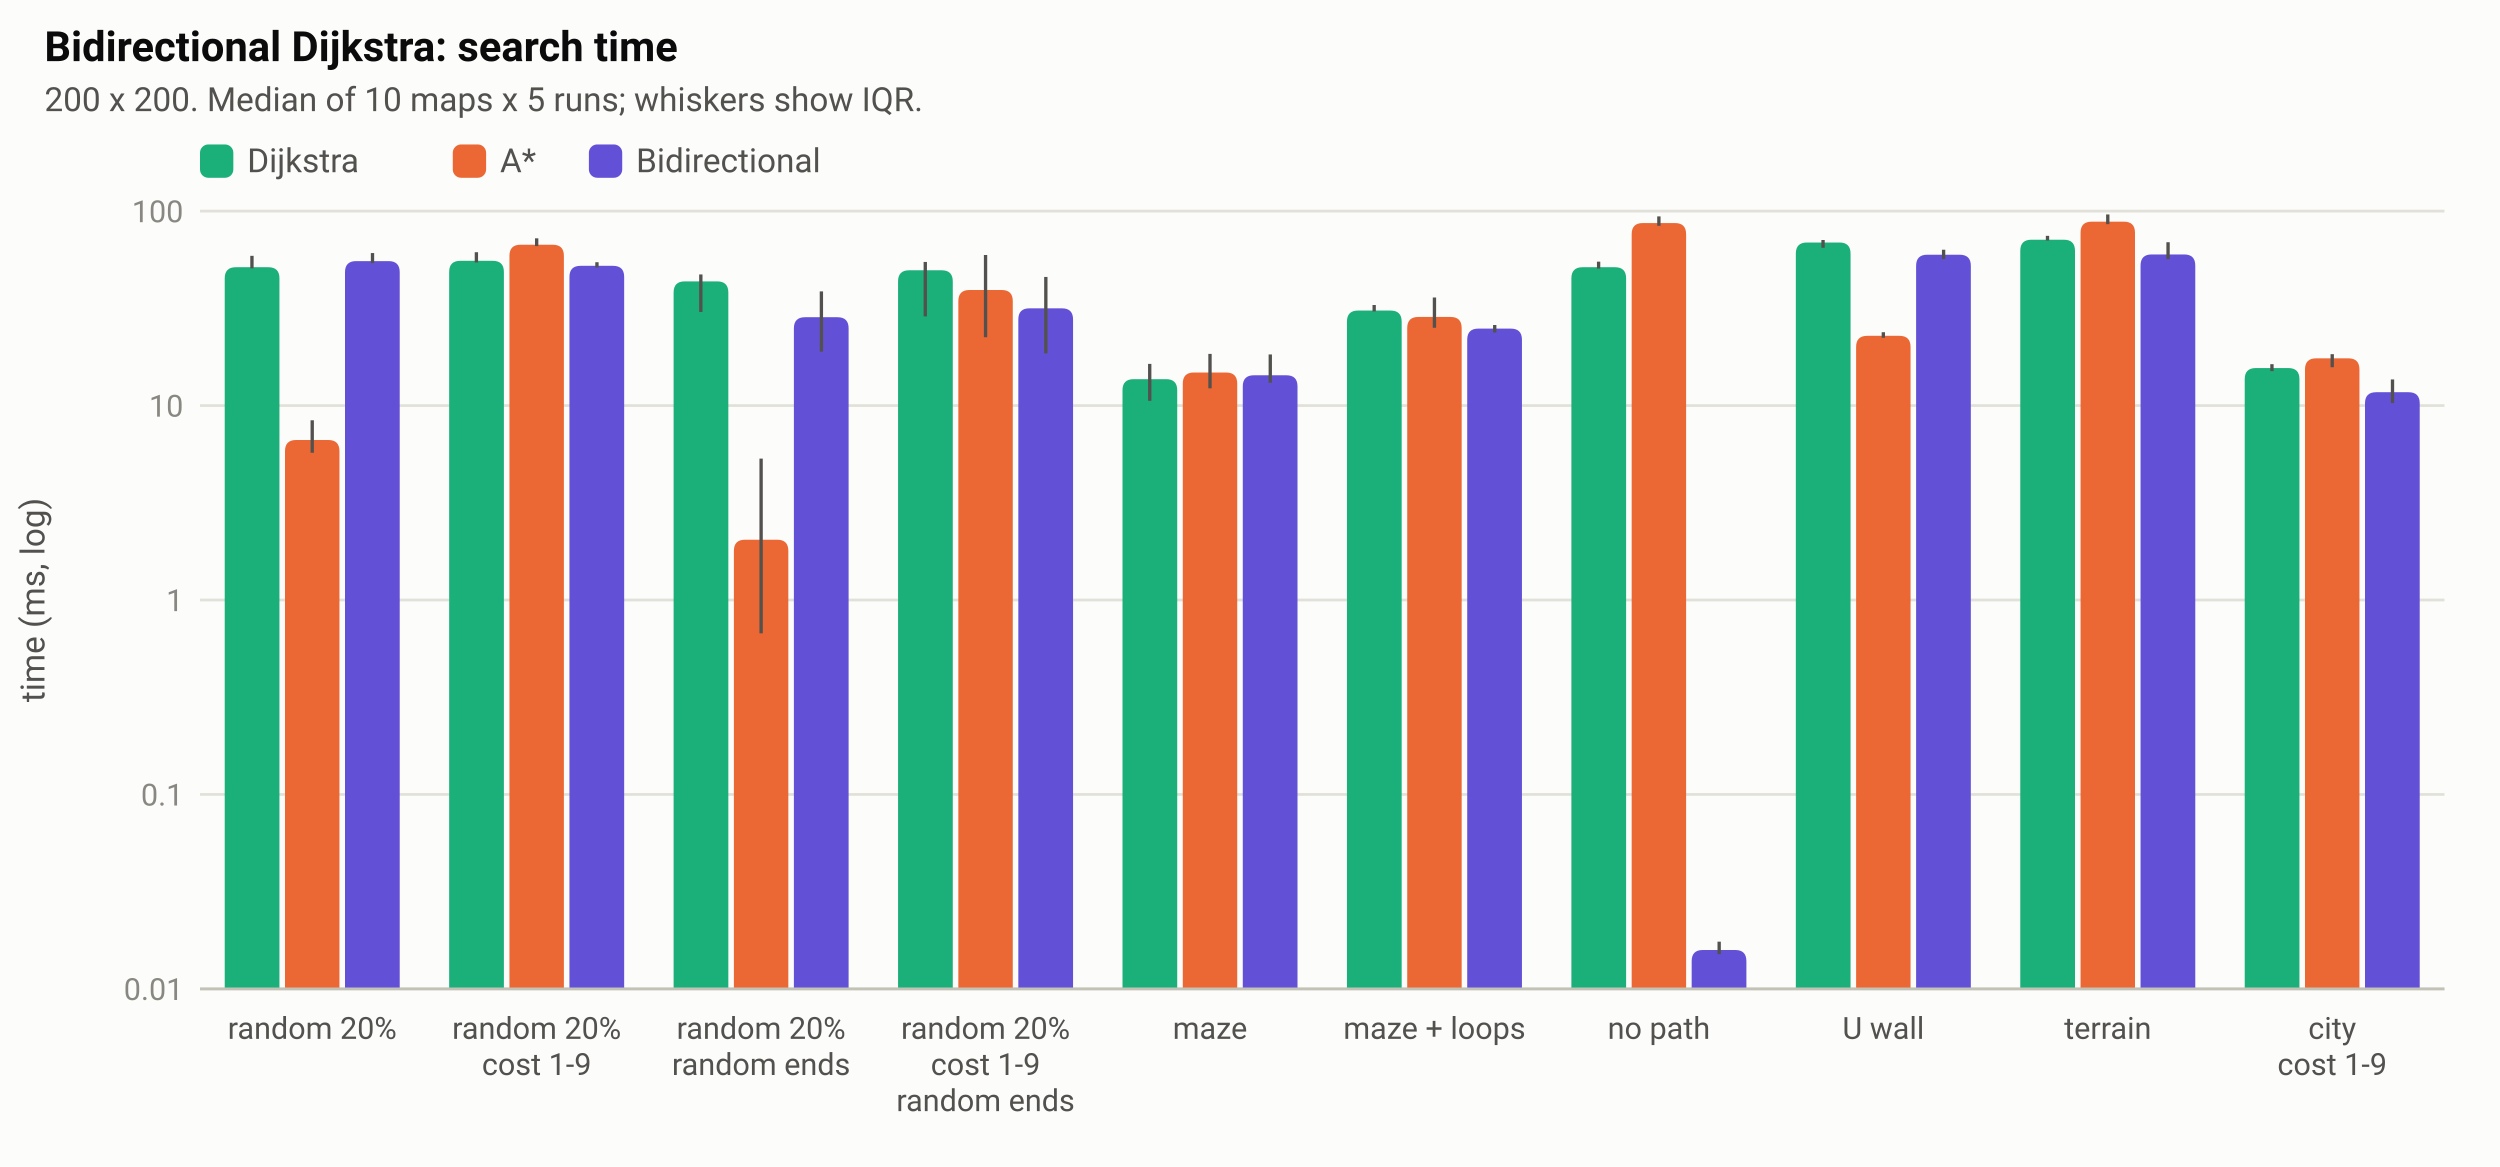
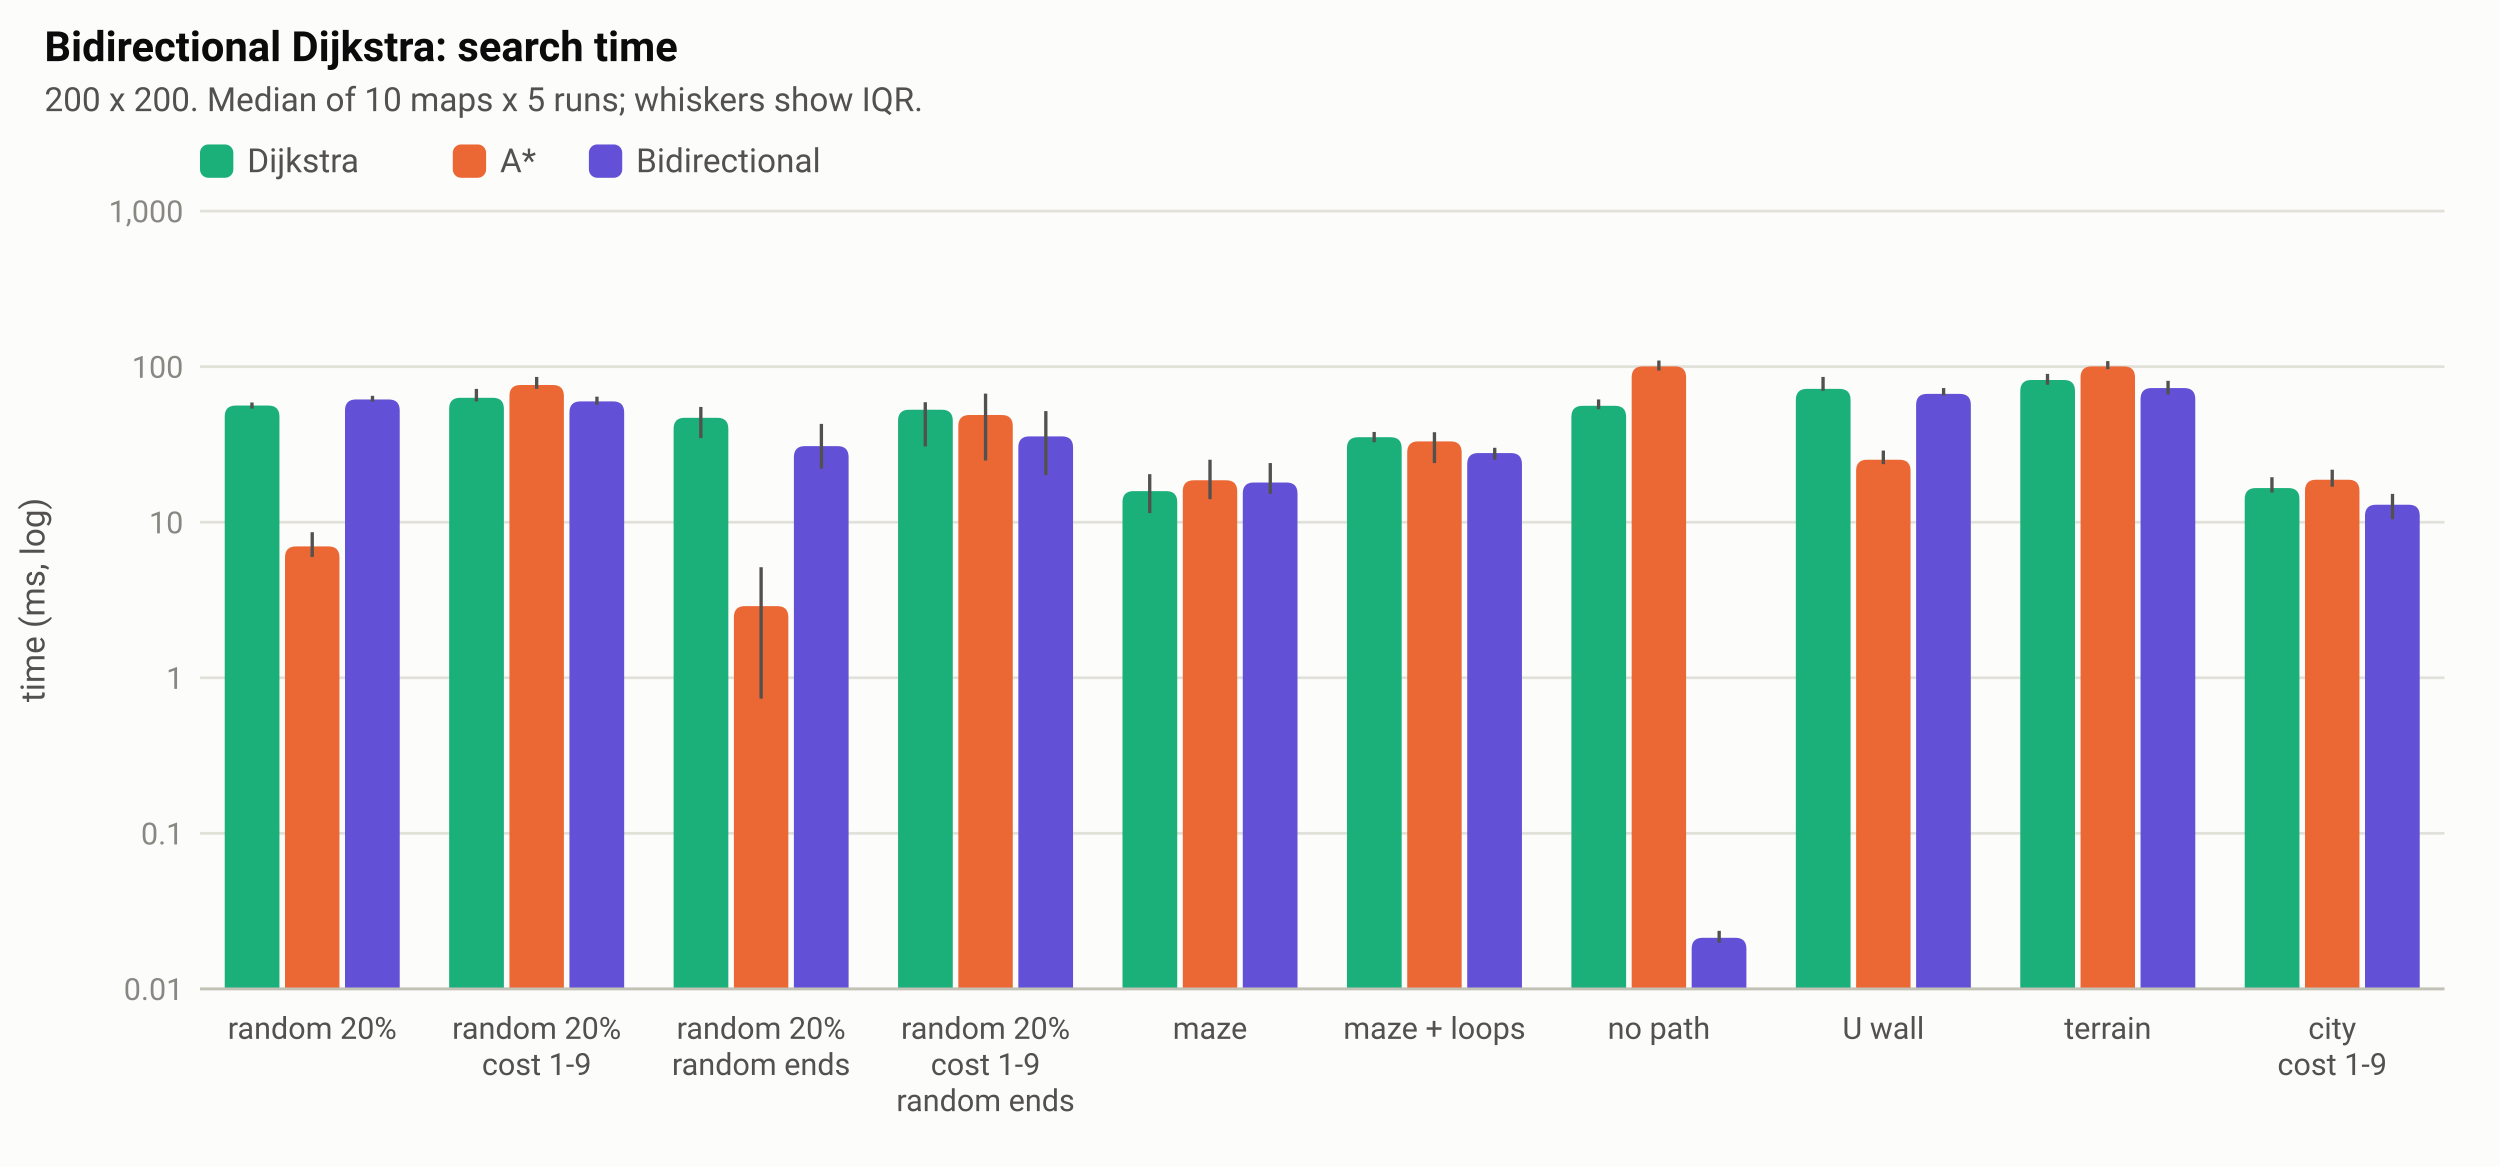
<svg xmlns="http://www.w3.org/2000/svg" width="900" height="420" viewBox="0 0 900 420" font-family="system-ui, -apple-system, 'Segoe UI', Roboto, Helvetica, Arial, sans-serif">
  <rect width="100%" height="100%" fill="#fcfcfb" />
  <text x="16.0" y="22.0" font-size="15" fill="#0b0b0b" text-anchor="start" font-weight="600">Bidirectional Dijkstra: search time</text>
  <text x="16.0" y="40.0" font-size="12" fill="#52514e" text-anchor="start" font-weight="normal">200 x 200. Median of 10 maps x 5 runs; whiskers show IQR.</text>
  <line x1="72" y1="356.0" x2="880" y2="356.0" stroke="#e1e0d9" stroke-width="1" />
  <text x="66.0" y="360.0" font-size="11" fill="#898781" text-anchor="end" font-weight="normal">0.01</text>
-   <line x1="72" y1="286.0" x2="880" y2="286.0" stroke="#e1e0d9" stroke-width="1" />
-   <text x="66.0" y="290.0" font-size="11" fill="#898781" text-anchor="end" font-weight="normal">0.1</text>
-   <line x1="72" y1="216.0" x2="880" y2="216.0" stroke="#e1e0d9" stroke-width="1" />
-   <text x="66.0" y="220.0" font-size="11" fill="#898781" text-anchor="end" font-weight="normal">1</text>
-   <line x1="72" y1="146.0" x2="880" y2="146.0" stroke="#e1e0d9" stroke-width="1" />
-   <text x="66.0" y="150.0" font-size="11" fill="#898781" text-anchor="end" font-weight="normal">10</text>
+   <line x1="72" y1="300.0" x2="880" y2="300.0" stroke="#e1e0d9" stroke-width="1" />
+   <text x="66.0" y="304.0" font-size="11" fill="#898781" text-anchor="end" font-weight="normal">0.1</text>
+   <line x1="72" y1="244.0" x2="880" y2="244.0" stroke="#e1e0d9" stroke-width="1" />
+   <text x="66.0" y="248.0" font-size="11" fill="#898781" text-anchor="end" font-weight="normal">1</text>
+   <line x1="72" y1="188.0" x2="880" y2="188.0" stroke="#e1e0d9" stroke-width="1" />
+   <text x="66.0" y="192.0" font-size="11" fill="#898781" text-anchor="end" font-weight="normal">10</text>
+   <line x1="72" y1="132.0" x2="880" y2="132.0" stroke="#e1e0d9" stroke-width="1" />
+   <text x="66.0" y="136.0" font-size="11" fill="#898781" text-anchor="end" font-weight="normal">100</text>
  <line x1="72" y1="76.0" x2="880" y2="76.0" stroke="#e1e0d9" stroke-width="1" />
-   <text x="66.0" y="80.0" font-size="11" fill="#898781" text-anchor="end" font-weight="normal">100</text>
+   <text x="66.0" y="80.0" font-size="11" fill="#898781" text-anchor="end" font-weight="normal">1,000</text>
  <text x="16.0" y="216.0" font-size="12" fill="#52514e" text-anchor="middle" font-weight="normal" transform="rotate(-90 16.0 216.0)">time (ms, log)</text>
-   <path d="M80.9,356.0 L80.9,100.2 Q80.9,96.2 84.9,96.2 L96.6,96.2 Q100.6,96.2 100.6,100.2 L100.6,356.0 Z" fill="#1baf7a" />
-   <line x1="90.7" y1="96.6" x2="90.7" y2="92.1" stroke="#52514e" stroke-width="1.2" />
-   <path d="M102.6,356.0 L102.6,162.4 Q102.6,158.4 106.6,158.4 L118.2,158.4 Q122.2,158.4 122.2,162.4 L122.2,356.0 Z" fill="#eb6834" />
-   <line x1="112.4" y1="163.0" x2="112.4" y2="151.3" stroke="#52514e" stroke-width="1.2" />
-   <path d="M124.2,356.0 L124.2,98.0 Q124.2,94.0 128.2,94.0 L139.9,94.0 Q143.9,94.0 143.9,98.0 L143.9,356.0 Z" fill="#6250d6" />
-   <line x1="134.1" y1="94.7" x2="134.1" y2="91.1" stroke="#52514e" stroke-width="1.2" />
+   <path d="M80.9,356.0 L80.9,150.0 Q80.9,146.0 84.9,146.0 L96.6,146.0 Q100.6,146.0 100.6,150.0 L100.6,356.0 Z" fill="#1baf7a" />
+   <line x1="90.7" y1="147.1" x2="90.7" y2="144.9" stroke="#52514e" stroke-width="1.2" />
+   <path d="M102.6,356.0 L102.6,200.7 Q102.6,196.7 106.6,196.7 L118.2,196.7 Q122.2,196.7 122.2,200.7 L122.2,356.0 Z" fill="#eb6834" />
+   <line x1="112.4" y1="200.5" x2="112.4" y2="191.6" stroke="#52514e" stroke-width="1.2" />
+   <path d="M124.2,356.0 L124.2,147.8 Q124.2,143.8 128.2,143.8 L139.9,143.8 Q143.9,143.8 143.9,147.8 L143.9,356.0 Z" fill="#6250d6" />
+   <line x1="134.1" y1="144.6" x2="134.1" y2="142.5" stroke="#52514e" stroke-width="1.2" />
  <text x="112.4" y="374.0" font-size="11" fill="#52514e" text-anchor="middle" font-weight="normal">random 20%</text>
-   <path d="M161.7,356.0 L161.7,97.9 Q161.7,93.9 165.7,93.9 L177.4,93.9 Q181.4,93.9 181.4,97.9 L181.4,356.0 Z" fill="#1baf7a" />
-   <line x1="171.5" y1="94.5" x2="171.5" y2="90.8" stroke="#52514e" stroke-width="1.2" />
-   <path d="M183.4,356.0 L183.4,92.1 Q183.4,88.1 187.4,88.1 L199.0,88.1 Q203.0,88.1 203.0,92.1 L203.0,356.0 Z" fill="#eb6834" />
-   <line x1="193.2" y1="88.6" x2="193.2" y2="85.8" stroke="#52514e" stroke-width="1.2" />
-   <path d="M205.0,356.0 L205.0,99.7 Q205.0,95.7 209.0,95.7 L220.7,95.7 Q224.7,95.7 224.7,99.7 L224.7,356.0 Z" fill="#6250d6" />
-   <line x1="214.9" y1="96.3" x2="214.9" y2="94.4" stroke="#52514e" stroke-width="1.2" />
+   <path d="M161.7,356.0 L161.7,147.2 Q161.7,143.2 165.7,143.2 L177.4,143.2 Q181.4,143.2 181.4,147.2 L181.4,356.0 Z" fill="#1baf7a" />
+   <line x1="171.5" y1="144.5" x2="171.5" y2="140.0" stroke="#52514e" stroke-width="1.2" />
+   <path d="M183.4,356.0 L183.4,142.6 Q183.4,138.6 187.4,138.6 L199.0,138.6 Q203.0,138.6 203.0,142.6 L203.0,356.0 Z" fill="#eb6834" />
+   <line x1="193.2" y1="140.0" x2="193.2" y2="135.7" stroke="#52514e" stroke-width="1.2" />
+   <path d="M205.0,356.0 L205.0,148.5 Q205.0,144.5 209.0,144.5 L220.7,144.5 Q224.7,144.5 224.7,148.5 L224.7,356.0 Z" fill="#6250d6" />
+   <line x1="214.9" y1="145.7" x2="214.9" y2="142.8" stroke="#52514e" stroke-width="1.2" />
  <text x="193.2" y="374.0" font-size="11" fill="#52514e" text-anchor="middle" font-weight="normal">random 20%</text>
  <text x="193.2" y="387.0" font-size="11" fill="#52514e" text-anchor="middle" font-weight="normal">cost 1-9</text>
-   <path d="M242.5,356.0 L242.5,105.3 Q242.5,101.3 246.5,101.3 L258.2,101.3 Q262.2,101.3 262.2,105.3 L262.2,356.0 Z" fill="#1baf7a" />
-   <line x1="252.3" y1="112.3" x2="252.3" y2="98.8" stroke="#52514e" stroke-width="1.2" />
-   <path d="M264.2,356.0 L264.2,198.3 Q264.2,194.3 268.2,194.3 L279.8,194.3 Q283.8,194.3 283.8,198.3 L283.8,356.0 Z" fill="#eb6834" />
-   <line x1="274.0" y1="228.0" x2="274.0" y2="165.1" stroke="#52514e" stroke-width="1.2" />
-   <path d="M285.8,356.0 L285.8,118.2 Q285.8,114.2 289.8,114.2 L301.5,114.2 Q305.5,114.2 305.5,118.2 L305.5,356.0 Z" fill="#6250d6" />
-   <line x1="295.7" y1="126.6" x2="295.7" y2="104.9" stroke="#52514e" stroke-width="1.2" />
+   <path d="M242.5,356.0 L242.5,154.4 Q242.5,150.4 246.5,150.4 L258.2,150.4 Q262.2,150.4 262.2,154.4 L262.2,356.0 Z" fill="#1baf7a" />
+   <line x1="252.3" y1="157.7" x2="252.3" y2="146.5" stroke="#52514e" stroke-width="1.2" />
+   <path d="M264.2,356.0 L264.2,222.2 Q264.2,218.2 268.2,218.2 L279.8,218.2 Q283.8,218.2 283.8,222.2 L283.8,356.0 Z" fill="#eb6834" />
+   <line x1="274.0" y1="251.5" x2="274.0" y2="204.2" stroke="#52514e" stroke-width="1.2" />
+   <path d="M285.8,356.0 L285.8,164.6 Q285.8,160.6 289.8,160.6 L301.5,160.6 Q305.5,160.6 305.5,164.6 L305.5,356.0 Z" fill="#6250d6" />
+   <line x1="295.7" y1="168.7" x2="295.7" y2="152.6" stroke="#52514e" stroke-width="1.2" />
  <text x="274.0" y="374.0" font-size="11" fill="#52514e" text-anchor="middle" font-weight="normal">random 20%</text>
  <text x="274.0" y="387.0" font-size="11" fill="#52514e" text-anchor="middle" font-weight="normal">random ends</text>
-   <path d="M323.3,356.0 L323.3,101.3 Q323.3,97.3 327.3,97.3 L339.0,97.3 Q343.0,97.3 343.0,101.3 L343.0,356.0 Z" fill="#1baf7a" />
-   <line x1="333.1" y1="113.9" x2="333.1" y2="94.3" stroke="#52514e" stroke-width="1.2" />
-   <path d="M345.0,356.0 L345.0,108.4 Q345.0,104.4 349.0,104.4 L360.6,104.4 Q364.6,104.4 364.6,108.4 L364.6,356.0 Z" fill="#eb6834" />
-   <line x1="354.8" y1="121.4" x2="354.8" y2="91.8" stroke="#52514e" stroke-width="1.2" />
-   <path d="M366.6,356.0 L366.6,115.0 Q366.6,111.0 370.6,111.0 L382.3,111.0 Q386.3,111.0 386.3,115.0 L386.3,356.0 Z" fill="#6250d6" />
-   <line x1="376.5" y1="127.2" x2="376.5" y2="99.7" stroke="#52514e" stroke-width="1.2" />
+   <path d="M323.3,356.0 L323.3,151.5 Q323.3,147.5 327.3,147.5 L339.0,147.5 Q343.0,147.5 343.0,151.5 L343.0,356.0 Z" fill="#1baf7a" />
+   <line x1="333.1" y1="160.7" x2="333.1" y2="144.8" stroke="#52514e" stroke-width="1.2" />
+   <path d="M345.0,356.0 L345.0,153.4 Q345.0,149.4 349.0,149.4 L360.6,149.4 Q364.6,149.4 364.6,153.4 L364.6,356.0 Z" fill="#eb6834" />
+   <line x1="354.8" y1="165.8" x2="354.8" y2="141.7" stroke="#52514e" stroke-width="1.2" />
+   <path d="M366.6,356.0 L366.6,161.1 Q366.6,157.1 370.6,157.1 L382.3,157.1 Q386.3,157.1 386.3,161.1 L386.3,356.0 Z" fill="#6250d6" />
+   <line x1="376.5" y1="171.0" x2="376.5" y2="148.0" stroke="#52514e" stroke-width="1.2" />
  <text x="354.8" y="374.0" font-size="11" fill="#52514e" text-anchor="middle" font-weight="normal">random 20%</text>
  <text x="354.8" y="387.0" font-size="11" fill="#52514e" text-anchor="middle" font-weight="normal">cost 1-9</text>
  <text x="354.8" y="400.0" font-size="11" fill="#52514e" text-anchor="middle" font-weight="normal">random ends</text>
-   <path d="M404.1,356.0 L404.1,140.5 Q404.1,136.5 408.1,136.5 L419.8,136.5 Q423.8,136.5 423.8,140.5 L423.8,356.0 Z" fill="#1baf7a" />
-   <line x1="413.9" y1="144.3" x2="413.9" y2="131.0" stroke="#52514e" stroke-width="1.2" />
-   <path d="M425.8,356.0 L425.8,138.1 Q425.8,134.1 429.8,134.1 L441.4,134.1 Q445.4,134.1 445.4,138.1 L445.4,356.0 Z" fill="#eb6834" />
-   <line x1="435.6" y1="139.8" x2="435.6" y2="127.4" stroke="#52514e" stroke-width="1.2" />
-   <path d="M447.4,356.0 L447.4,139.1 Q447.4,135.1 451.4,135.1 L463.1,135.1 Q467.1,135.1 467.1,139.1 L467.1,356.0 Z" fill="#6250d6" />
-   <line x1="457.3" y1="137.8" x2="457.3" y2="127.6" stroke="#52514e" stroke-width="1.2" />
+   <path d="M404.1,356.0 L404.1,180.8 Q404.1,176.8 408.1,176.8 L419.8,176.8 Q423.8,176.8 423.8,180.8 L423.8,356.0 Z" fill="#1baf7a" />
+   <line x1="413.9" y1="184.7" x2="413.9" y2="170.7" stroke="#52514e" stroke-width="1.2" />
+   <path d="M425.8,356.0 L425.8,176.9 Q425.8,172.9 429.8,172.9 L441.4,172.9 Q445.4,172.9 445.4,176.9 L445.4,356.0 Z" fill="#eb6834" />
+   <line x1="435.6" y1="179.7" x2="435.6" y2="165.5" stroke="#52514e" stroke-width="1.2" />
+   <path d="M447.4,356.0 L447.4,177.7 Q447.4,173.7 451.4,173.7 L463.1,173.7 Q467.1,173.7 467.1,177.7 L467.1,356.0 Z" fill="#6250d6" />
+   <line x1="457.3" y1="177.8" x2="457.3" y2="166.7" stroke="#52514e" stroke-width="1.2" />
  <text x="435.6" y="374.0" font-size="11" fill="#52514e" text-anchor="middle" font-weight="normal">maze</text>
-   <path d="M484.9,356.0 L484.9,115.8 Q484.9,111.8 488.9,111.8 L500.6,111.8 Q504.6,111.8 504.6,115.8 L504.6,356.0 Z" fill="#1baf7a" />
-   <line x1="494.7" y1="112.1" x2="494.7" y2="109.8" stroke="#52514e" stroke-width="1.2" />
-   <path d="M506.6,356.0 L506.6,118.1 Q506.6,114.1 510.6,114.1 L522.2,114.1 Q526.2,114.1 526.2,118.1 L526.2,356.0 Z" fill="#eb6834" />
-   <line x1="516.4" y1="118.0" x2="516.4" y2="107.1" stroke="#52514e" stroke-width="1.2" />
-   <path d="M528.2,356.0 L528.2,122.3 Q528.2,118.3 532.2,118.3 L543.9,118.3 Q547.9,118.3 547.9,122.3 L547.9,356.0 Z" fill="#6250d6" />
-   <line x1="538.1" y1="119.7" x2="538.1" y2="117.0" stroke="#52514e" stroke-width="1.2" />
+   <path d="M484.9,356.0 L484.9,161.4 Q484.9,157.4 488.9,157.4 L500.6,157.4 Q504.6,157.4 504.6,161.4 L504.6,356.0 Z" fill="#1baf7a" />
+   <line x1="494.7" y1="159.2" x2="494.7" y2="155.5" stroke="#52514e" stroke-width="1.2" />
+   <path d="M506.6,356.0 L506.6,162.9 Q506.6,158.9 510.6,158.9 L522.2,158.9 Q526.2,158.9 526.2,162.9 L526.2,356.0 Z" fill="#eb6834" />
+   <line x1="516.4" y1="166.7" x2="516.4" y2="155.6" stroke="#52514e" stroke-width="1.2" />
+   <path d="M528.2,356.0 L528.2,167.1 Q528.2,163.1 532.2,163.1 L543.9,163.1 Q547.9,163.1 547.9,167.1 L547.9,356.0 Z" fill="#6250d6" />
+   <line x1="538.1" y1="165.5" x2="538.1" y2="161.2" stroke="#52514e" stroke-width="1.2" />
  <text x="516.4" y="374.0" font-size="11" fill="#52514e" text-anchor="middle" font-weight="normal">maze + loops</text>
-   <path d="M565.7,356.0 L565.7,100.2 Q565.7,96.2 569.7,96.2 L581.4,96.2 Q585.4,96.2 585.4,100.2 L585.4,356.0 Z" fill="#1baf7a" />
-   <line x1="575.5" y1="96.7" x2="575.5" y2="94.2" stroke="#52514e" stroke-width="1.2" />
-   <path d="M587.4,356.0 L587.4,84.3 Q587.4,80.3 591.4,80.3 L603.0,80.3 Q607.0,80.3 607.0,84.3 L607.0,356.0 Z" fill="#eb6834" />
-   <line x1="597.2" y1="81.3" x2="597.2" y2="77.9" stroke="#52514e" stroke-width="1.2" />
-   <path d="M609.0,356.0 L609.0,346.0 Q609.0,342.0 613.0,342.0 L624.7,342.0 Q628.7,342.0 628.7,346.0 L628.7,356.0 Z" fill="#6250d6" />
-   <line x1="618.9" y1="343.5" x2="618.9" y2="339.0" stroke="#52514e" stroke-width="1.2" />
+   <path d="M565.7,356.0 L565.7,150.1 Q565.7,146.1 569.7,146.1 L581.4,146.1 Q585.4,146.1 585.4,150.1 L585.4,356.0 Z" fill="#1baf7a" />
+   <line x1="575.5" y1="147.3" x2="575.5" y2="143.8" stroke="#52514e" stroke-width="1.2" />
+   <path d="M587.4,356.0 L587.4,135.9 Q587.4,131.9 591.4,131.9 L603.0,131.9 Q607.0,131.9 607.0,135.9 L607.0,356.0 Z" fill="#eb6834" />
+   <line x1="597.2" y1="133.4" x2="597.2" y2="129.8" stroke="#52514e" stroke-width="1.2" />
+   <path d="M609.0,356.0 L609.0,341.6 Q609.0,337.6 613.0,337.6 L624.7,337.6 Q628.7,337.6 628.7,341.6 L628.7,356.0 Z" fill="#6250d6" />
+   <line x1="618.9" y1="339.4" x2="618.9" y2="335.1" stroke="#52514e" stroke-width="1.2" />
  <text x="597.2" y="374.0" font-size="11" fill="#52514e" text-anchor="middle" font-weight="normal">no path</text>
-   <path d="M646.5,356.0 L646.5,91.3 Q646.5,87.3 650.5,87.3 L662.2,87.3 Q666.2,87.3 666.2,91.3 L666.2,356.0 Z" fill="#1baf7a" />
-   <line x1="656.3" y1="89.2" x2="656.3" y2="86.4" stroke="#52514e" stroke-width="1.2" />
-   <path d="M668.2,356.0 L668.2,124.9 Q668.2,120.9 672.2,120.9 L683.8,120.9 Q687.8,120.9 687.8,124.9 L687.8,356.0 Z" fill="#eb6834" />
-   <line x1="678.0" y1="121.6" x2="678.0" y2="119.6" stroke="#52514e" stroke-width="1.2" />
-   <path d="M689.8,356.0 L689.8,95.7 Q689.8,91.7 693.8,91.7 L705.5,91.7 Q709.5,91.7 709.5,95.7 L709.5,356.0 Z" fill="#6250d6" />
-   <line x1="699.7" y1="93.3" x2="699.7" y2="89.9" stroke="#52514e" stroke-width="1.2" />
+   <path d="M646.5,356.0 L646.5,144.0 Q646.5,140.0 650.5,140.0 L662.2,140.0 Q666.2,140.0 666.2,144.0 L666.2,356.0 Z" fill="#1baf7a" />
+   <line x1="656.3" y1="140.7" x2="656.3" y2="135.7" stroke="#52514e" stroke-width="1.2" />
+   <path d="M668.2,356.0 L668.2,169.5 Q668.2,165.5 672.2,165.5 L683.8,165.5 Q687.8,165.5 687.8,169.5 L687.8,356.0 Z" fill="#eb6834" />
+   <line x1="678.0" y1="167.1" x2="678.0" y2="162.2" stroke="#52514e" stroke-width="1.2" />
+   <path d="M689.8,356.0 L689.8,145.8 Q689.8,141.8 693.8,141.8 L705.5,141.8 Q709.5,141.8 709.5,145.8 L709.5,356.0 Z" fill="#6250d6" />
+   <line x1="699.7" y1="142.4" x2="699.7" y2="139.7" stroke="#52514e" stroke-width="1.2" />
  <text x="678.0" y="374.0" font-size="11" fill="#52514e" text-anchor="middle" font-weight="normal">U wall</text>
-   <path d="M727.3,356.0 L727.3,90.3 Q727.3,86.3 731.3,86.3 L743.0,86.3 Q747.0,86.3 747.0,90.3 L747.0,356.0 Z" fill="#1baf7a" />
-   <line x1="737.1" y1="86.6" x2="737.1" y2="84.9" stroke="#52514e" stroke-width="1.2" />
-   <path d="M749.0,356.0 L749.0,83.8 Q749.0,79.8 753.0,79.8 L764.6,79.8 Q768.6,79.8 768.6,83.8 L768.6,356.0 Z" fill="#eb6834" />
-   <line x1="758.8" y1="80.7" x2="758.8" y2="77.2" stroke="#52514e" stroke-width="1.2" />
-   <path d="M770.6,356.0 L770.6,95.6 Q770.6,91.6 774.6,91.6 L786.3,91.6 Q790.3,91.6 790.3,95.6 L790.3,356.0 Z" fill="#6250d6" />
-   <line x1="780.5" y1="93.3" x2="780.5" y2="87.2" stroke="#52514e" stroke-width="1.2" />
+   <path d="M727.3,356.0 L727.3,140.8 Q727.3,136.8 731.3,136.8 L743.0,136.8 Q747.0,136.8 747.0,140.8 L747.0,356.0 Z" fill="#1baf7a" />
+   <line x1="737.1" y1="138.5" x2="737.1" y2="134.6" stroke="#52514e" stroke-width="1.2" />
+   <path d="M749.0,356.0 L749.0,135.9 Q749.0,131.9 753.0,131.9 L764.6,131.9 Q768.6,131.9 768.6,135.9 L768.6,356.0 Z" fill="#eb6834" />
+   <line x1="758.8" y1="132.9" x2="758.8" y2="130.0" stroke="#52514e" stroke-width="1.2" />
+   <path d="M770.6,356.0 L770.6,143.7 Q770.6,139.7 774.6,139.7 L786.3,139.7 Q790.3,139.7 790.3,143.7 L790.3,356.0 Z" fill="#6250d6" />
+   <line x1="780.5" y1="142.0" x2="780.5" y2="137.1" stroke="#52514e" stroke-width="1.2" />
  <text x="758.8" y="374.0" font-size="11" fill="#52514e" text-anchor="middle" font-weight="normal">terrain</text>
-   <path d="M808.1,356.0 L808.1,136.5 Q808.1,132.5 812.1,132.5 L823.8,132.5 Q827.8,132.5 827.8,136.5 L827.8,356.0 Z" fill="#1baf7a" />
-   <line x1="817.9" y1="133.6" x2="817.9" y2="131.1" stroke="#52514e" stroke-width="1.2" />
-   <path d="M829.8,356.0 L829.8,133.0 Q829.8,129.0 833.8,129.0 L845.4,129.0 Q849.4,129.0 849.4,133.0 L849.4,356.0 Z" fill="#eb6834" />
-   <line x1="839.6" y1="132.2" x2="839.6" y2="127.5" stroke="#52514e" stroke-width="1.2" />
-   <path d="M851.4,356.0 L851.4,145.2 Q851.4,141.2 855.4,141.2 L867.1,141.2 Q871.1,141.2 871.1,145.2 L871.1,356.0 Z" fill="#6250d6" />
-   <line x1="861.3" y1="145.1" x2="861.3" y2="136.6" stroke="#52514e" stroke-width="1.2" />
+   <path d="M808.1,356.0 L808.1,179.7 Q808.1,175.7 812.1,175.7 L823.8,175.7 Q827.8,175.7 827.8,179.7 L827.8,356.0 Z" fill="#1baf7a" />
+   <line x1="817.9" y1="177.3" x2="817.9" y2="171.8" stroke="#52514e" stroke-width="1.2" />
+   <path d="M829.8,356.0 L829.8,176.7 Q829.8,172.7 833.8,172.7 L845.4,172.7 Q849.4,172.7 849.4,176.7 L849.4,356.0 Z" fill="#eb6834" />
+   <line x1="839.6" y1="175.2" x2="839.6" y2="169.1" stroke="#52514e" stroke-width="1.2" />
+   <path d="M851.4,356.0 L851.4,185.7 Q851.4,181.7 855.4,181.7 L867.1,181.7 Q871.1,181.7 871.1,185.7 L871.1,356.0 Z" fill="#6250d6" />
+   <line x1="861.3" y1="186.9" x2="861.3" y2="177.8" stroke="#52514e" stroke-width="1.2" />
  <text x="839.6" y="374.0" font-size="11" fill="#52514e" text-anchor="middle" font-weight="normal">city</text>
  <text x="839.6" y="387.0" font-size="11" fill="#52514e" text-anchor="middle" font-weight="normal">cost 1-9</text>
  <line x1="72" y1="356" x2="880" y2="356" stroke="#c3c2b7" stroke-width="1" />
  <rect x="72" y="52" width="12" height="12" rx="3" fill="#1baf7a" />
  <text x="89.0" y="62.0" font-size="12" fill="#52514e" text-anchor="start" font-weight="normal">Dijkstra</text>
  <rect x="163" y="52" width="12" height="12" rx="3" fill="#eb6834" />
  <text x="180.0" y="62.0" font-size="12" fill="#52514e" text-anchor="start" font-weight="normal">A*</text>
  <rect x="212" y="52" width="12" height="12" rx="3" fill="#6250d6" />
  <text x="229.0" y="62.0" font-size="12" fill="#52514e" text-anchor="start" font-weight="normal">Bidirectional</text>
</svg>
